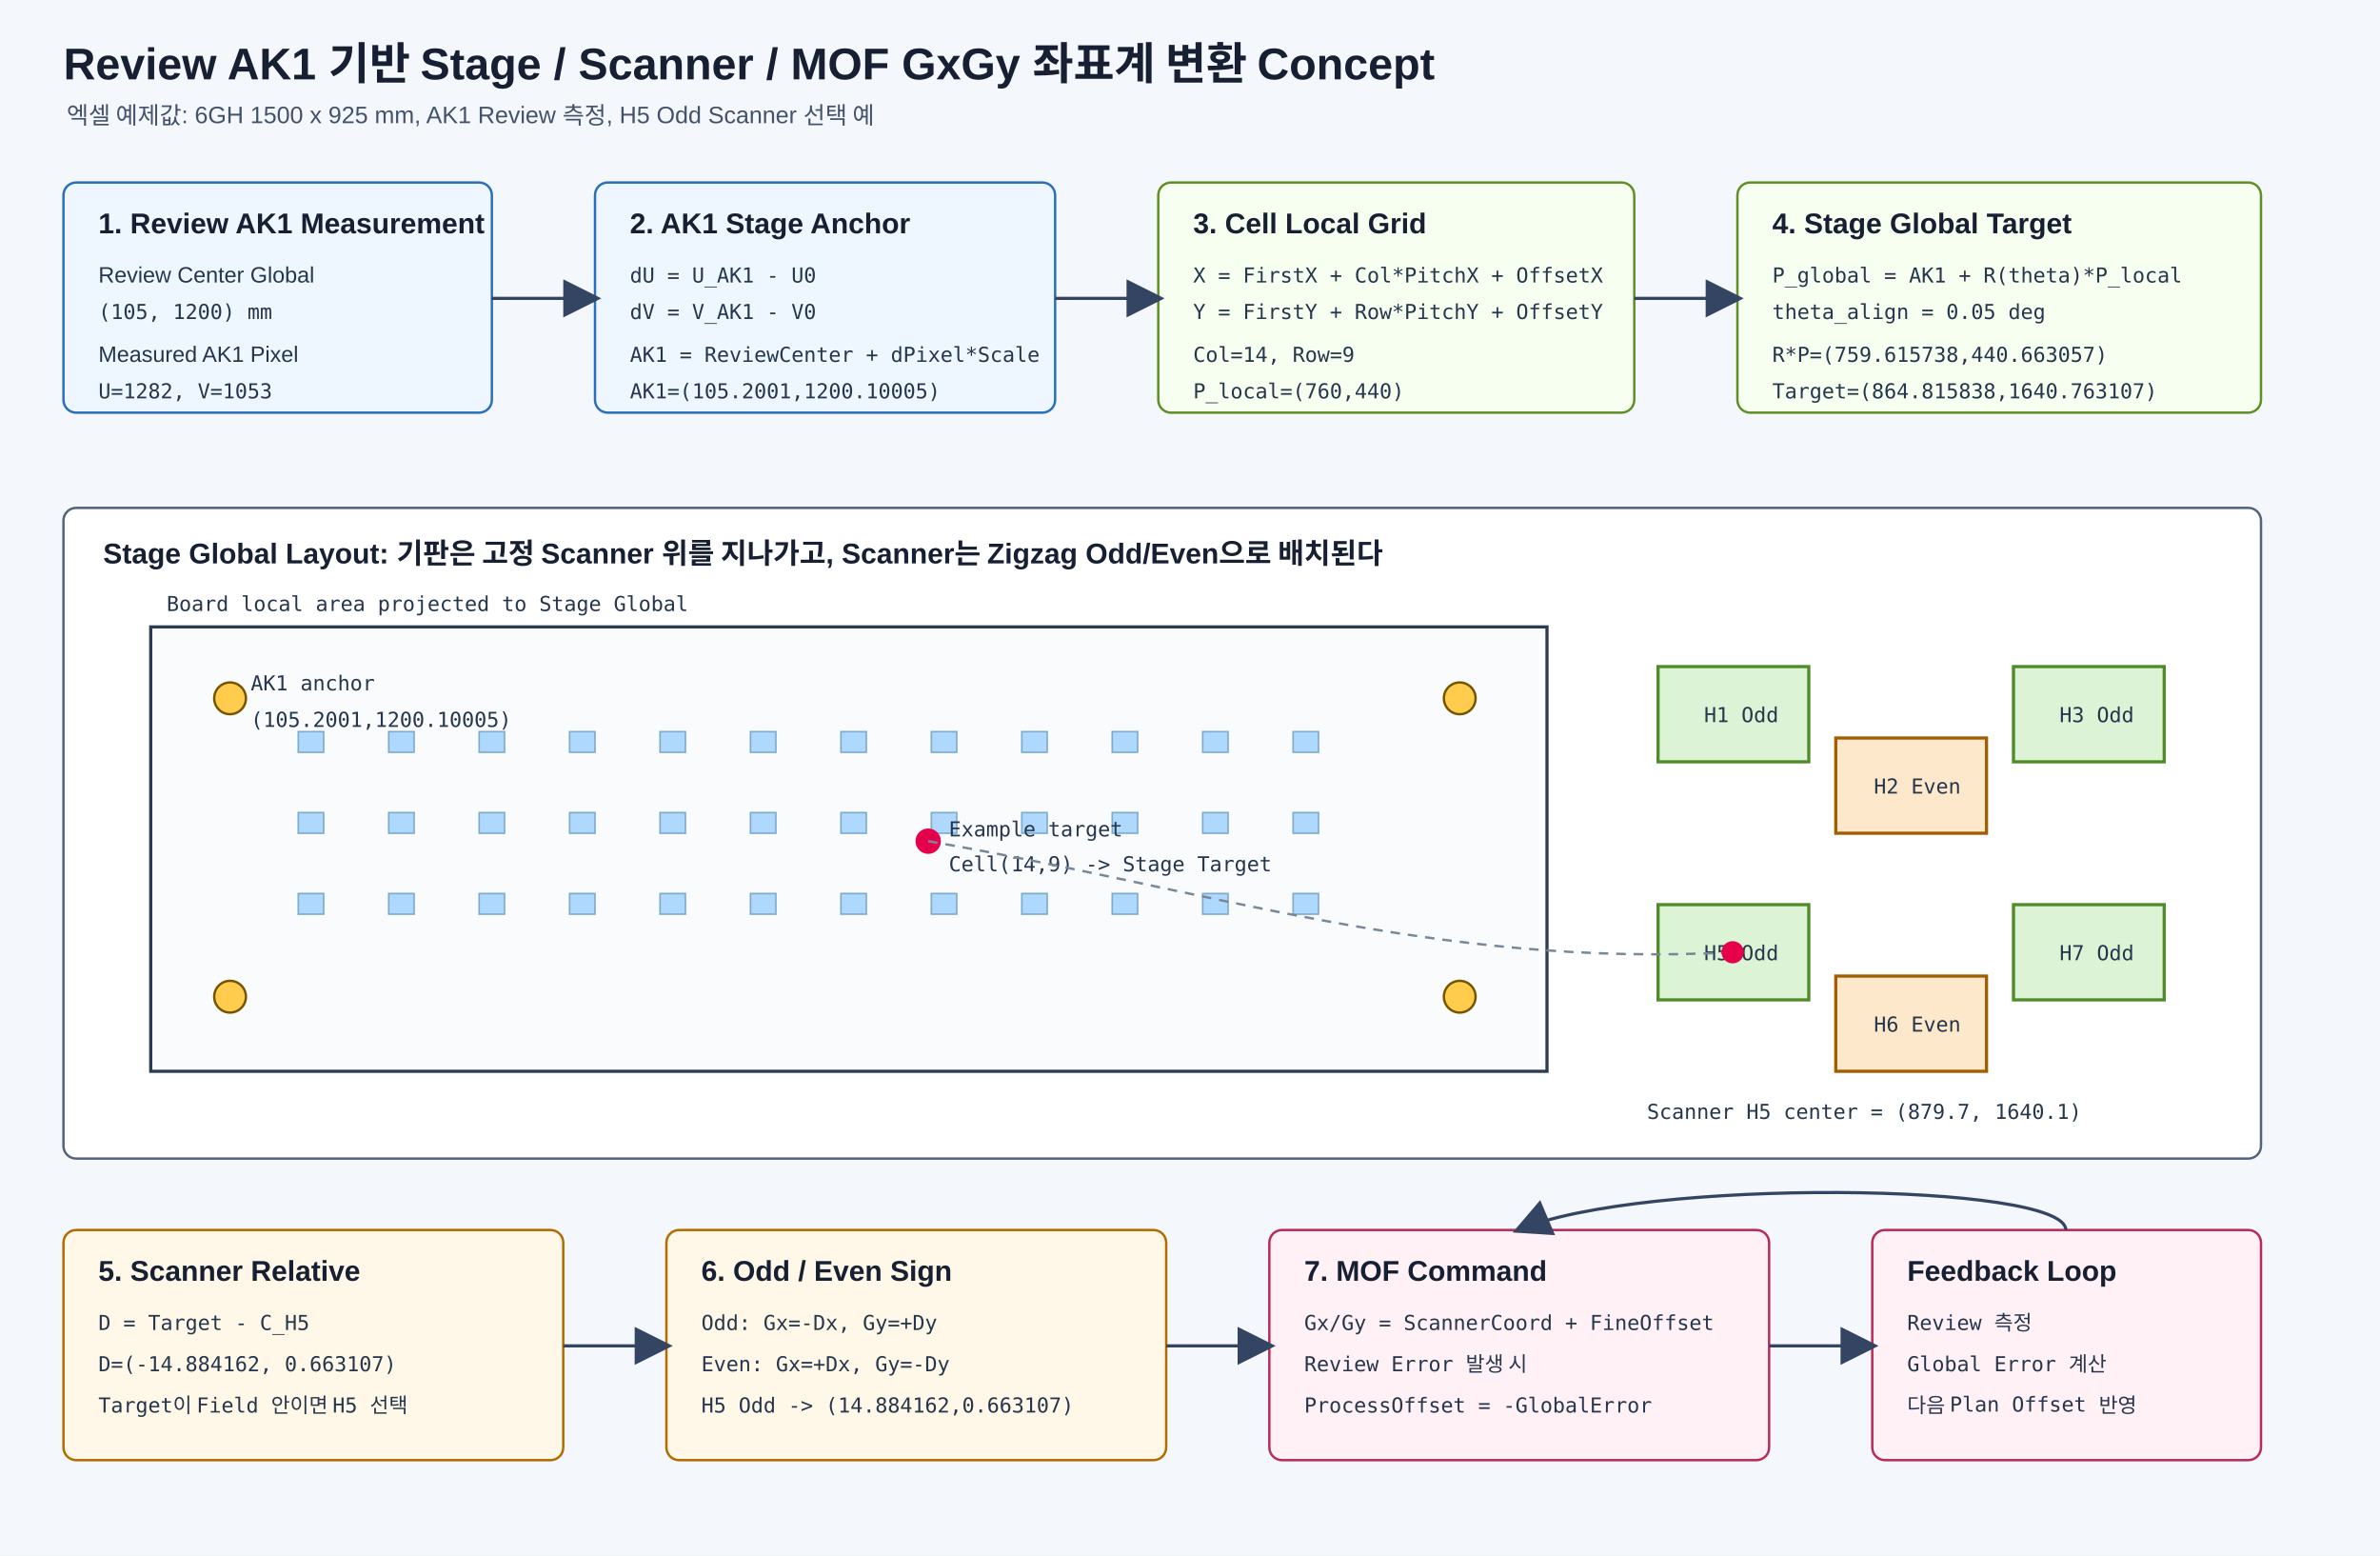
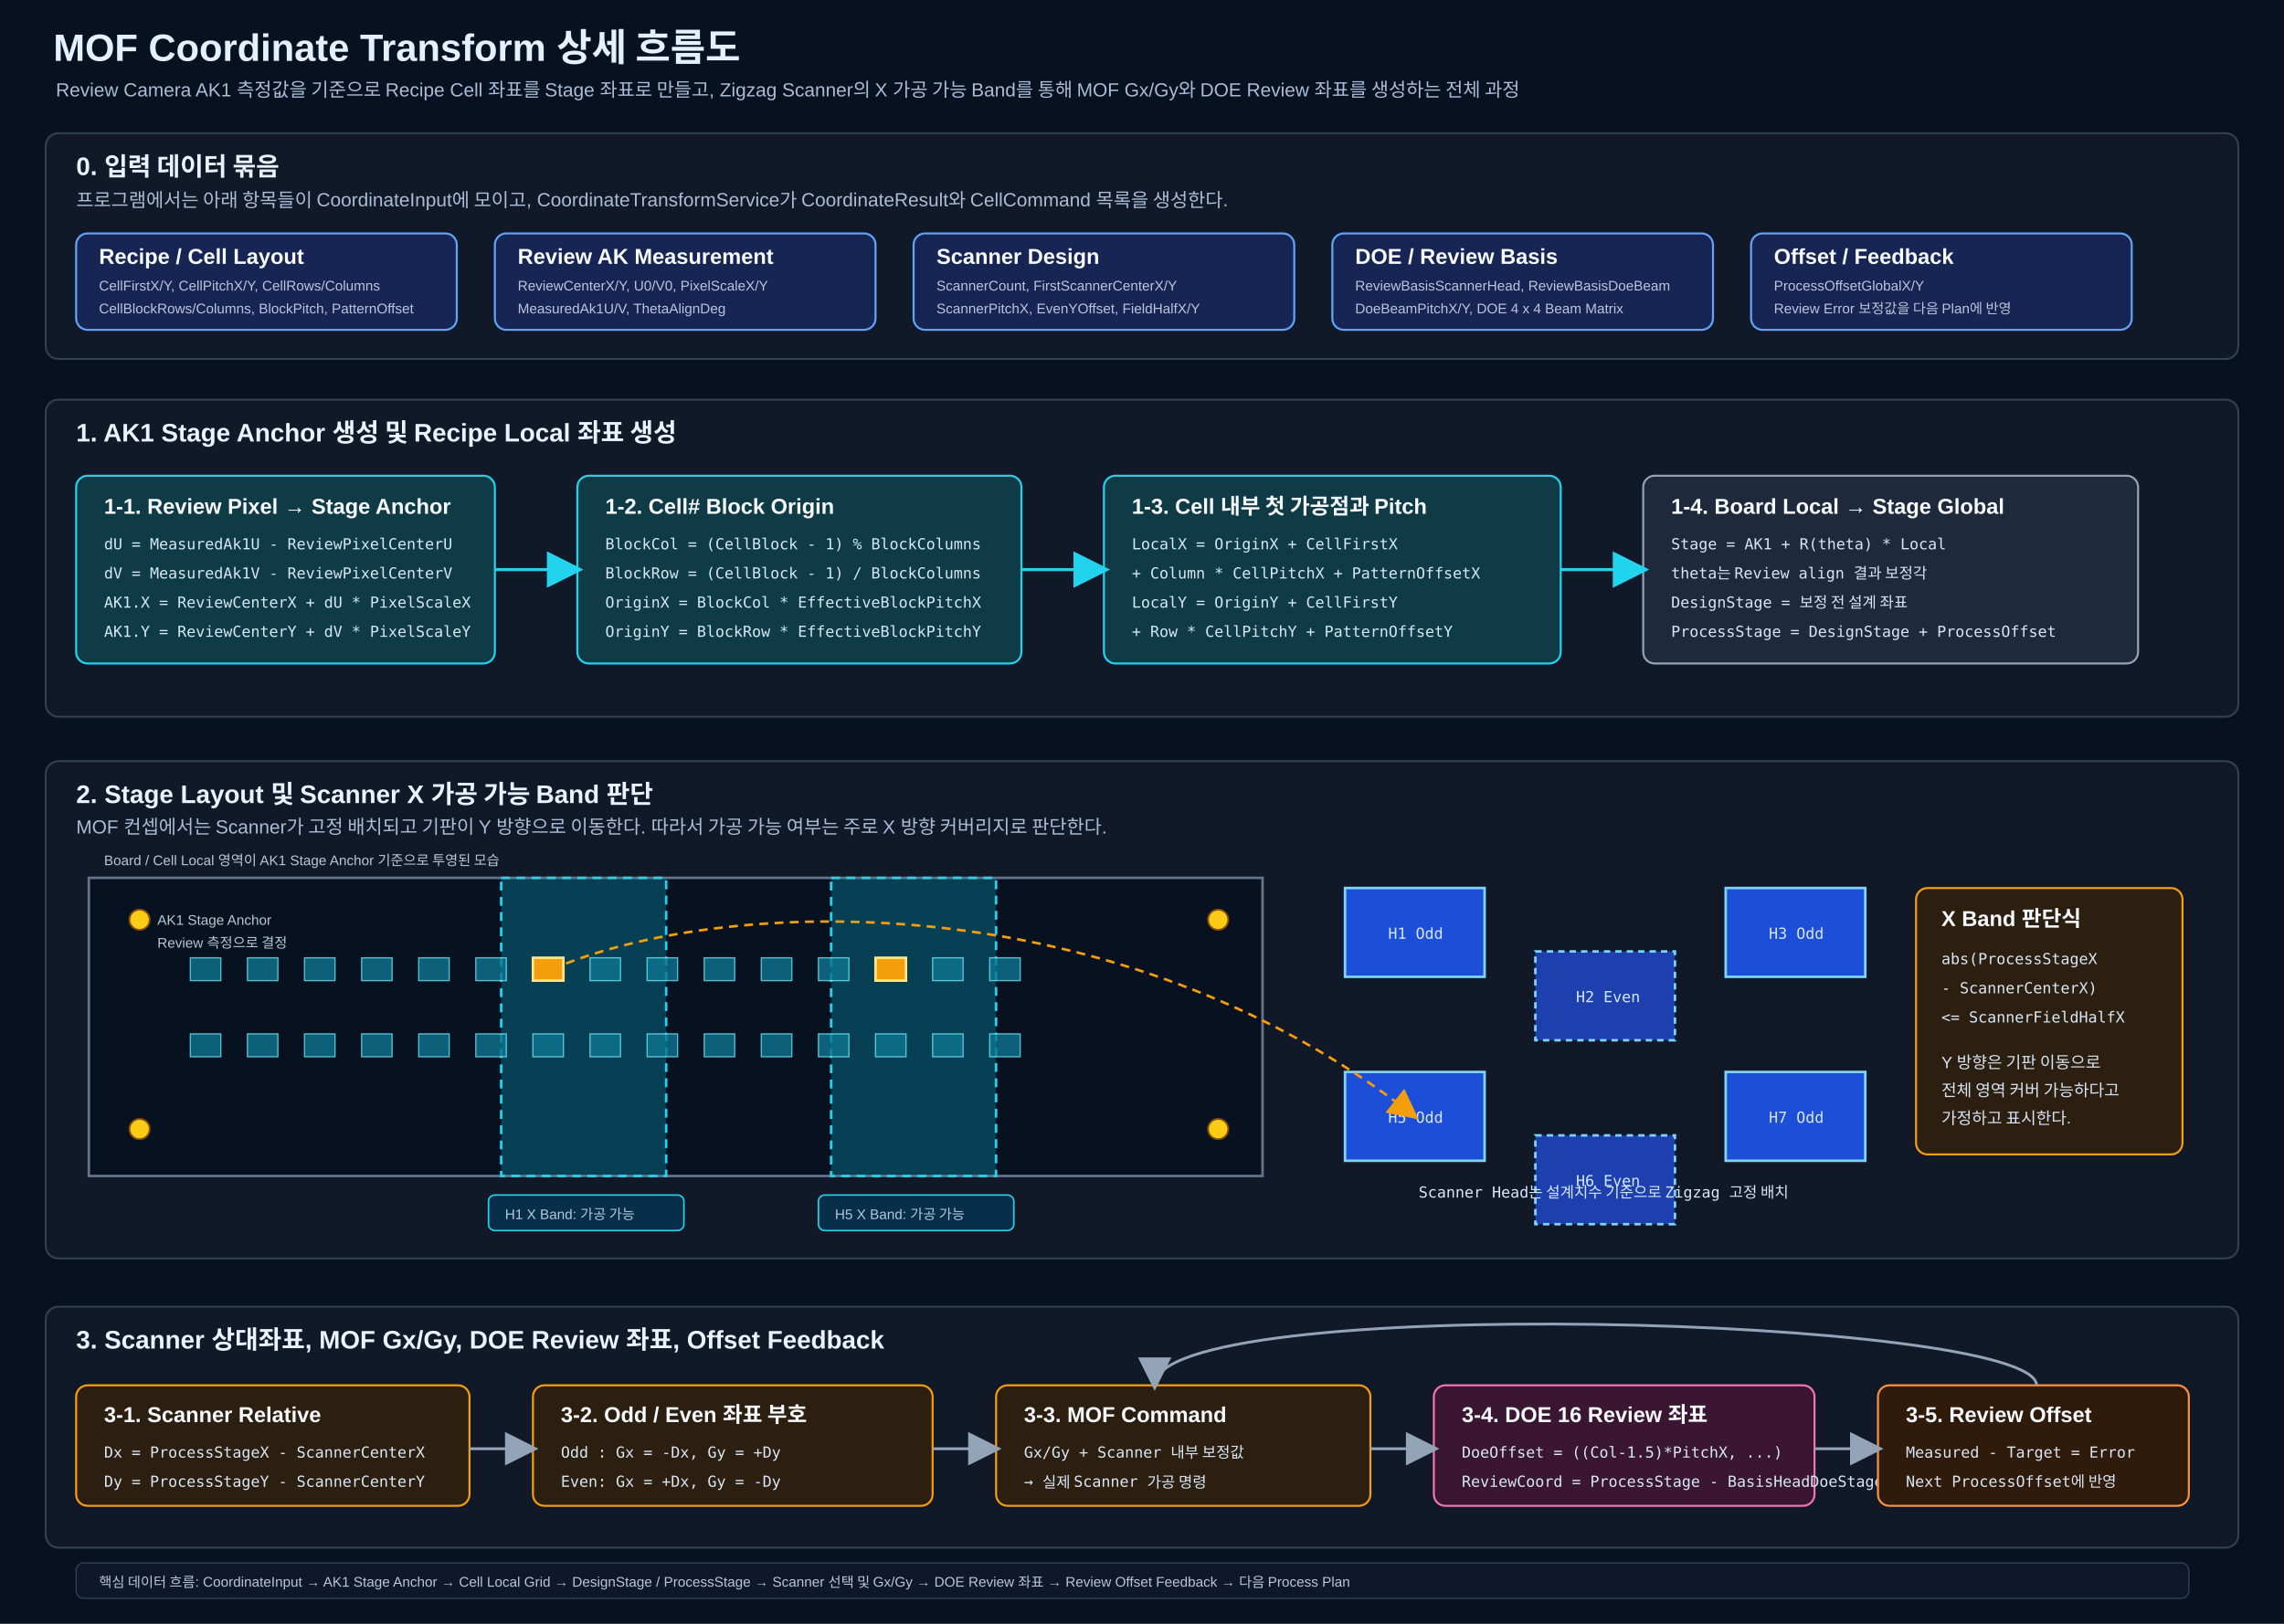
- <svg xmlns="http://www.w3.org/2000/svg" width="1500" height="980" viewBox="0 0 1500 980">
+ <svg xmlns="http://www.w3.org/2000/svg" width="1800" height="1280" viewBox="0 0 1800 1280">
  <defs>
    <style>
-       .title{font-family:Segoe UI,Arial,sans-serif;font-size:28px;font-weight:700;fill:#172033}
-       .sub{font-family:Segoe UI,Arial,sans-serif;font-size:15px;fill:#42526b}
-       .box{fill:#ffffff;stroke:#52637a;stroke-width:1.5;rx:8}
-       .box2{fill:#eef7ff;stroke:#2a6fbb;stroke-width:1.5;rx:8}
-       .box3{fill:#f7fff1;stroke:#5f8f24;stroke-width:1.5;rx:8}
-       .box4{fill:#fff7e8;stroke:#b36b00;stroke-width:1.5;rx:8}
-       .box5{fill:#fff1f5;stroke:#b82b58;stroke-width:1.5;rx:8}
-       .h{font-family:Segoe UI,Arial,sans-serif;font-size:18px;font-weight:700;fill:#172033}
-       .t{font-family:Segoe UI,Arial,sans-serif;font-size:14px;fill:#25364d}
-       .small{font-family:Consolas,Menlo,monospace;font-size:13px;fill:#25364d}
-       .arrow{stroke:#344563;stroke-width:2;fill:none;marker-end:url(#arrow)}
-       .dash{stroke:#778899;stroke-width:1.5;fill:none;stroke-dasharray:6 5}
-       .board{fill:#f9fbfd;stroke:#2d3b4f;stroke-width:2}
-       .ak{fill:#ffcc4d;stroke:#755500;stroke-width:1.5}
-       .cell{fill:#68b7ff;stroke:#075d9a;stroke-width:1;opacity:.78}
-       .scanOdd{fill:#dcf4d5;stroke:#4f8b29;stroke-width:2}
-       .scanEven{fill:#fde8cb;stroke:#a45c00;stroke-width:2}
+       .title{font-family:Segoe UI,Arial,sans-serif;font-size:30px;font-weight:700;fill:#e5f0ff}
+       .subtitle{font-family:Segoe UI,Arial,sans-serif;font-size:15px;fill:#a9bdd8}
+       .section{font-family:Segoe UI,Arial,sans-serif;font-size:20px;font-weight:700;fill:#eaf2ff}
+       .h{font-family:Segoe UI,Arial,sans-serif;font-size:17px;font-weight:700;fill:#f8fbff}
+       .t{font-family:Segoe UI,Arial,sans-serif;font-size:13px;fill:#d5e3f5}
+       .small{font-family:Consolas,Menlo,monospace;font-size:12px;fill:#d7e7f8}
+       .tiny{font-family:Segoe UI,Arial,sans-serif;font-size:11px;fill:#b7c7da}
+       .panel{fill:#111827;stroke:#334155;stroke-width:1.5;rx:10}
+       .input{fill:#172554;stroke:#60a5fa;stroke-width:1.6;rx:9}
+       .calc{fill:#0f3b46;stroke:#22d3ee;stroke-width:1.6;rx:9}
+       .stage{fill:#1e293b;stroke:#94a3b8;stroke-width:1.6;rx:9}
+       .scanner{fill:#2d1f10;stroke:#f59e0b;stroke-width:1.6;rx:9}
+       .review{fill:#3b1632;stroke:#f472b6;stroke-width:1.6;rx:9}
+       .feedback{fill:#301a0a;stroke:#fb923c;stroke-width:1.6;rx:9}
+       .board{fill:#08111f;stroke:#64748b;stroke-width:2}
+       .cell{fill:#0e7490;stroke:#67e8f9;stroke-width:1;opacity:.8}
+       .cellSel{fill:#f59e0b;stroke:#fde68a;stroke-width:2}
+       .band{fill:#0891b25c;stroke:#22d3ee;stroke-width:2;stroke-dasharray:7 5}
+       .ak{fill:#facc15;stroke:#854d0e;stroke-width:1.4}
+       .headOdd{fill:#1d4ed8;stroke:#7dd3fc;stroke-width:2}
+       .headEven{fill:#1e40af;stroke:#7dd3fc;stroke-width:2;stroke-dasharray:5 4}
+       .arrow{stroke:#93a4b8;stroke-width:2.2;fill:none;marker-end:url(#arrow)}
+       .arrow2{stroke:#22d3ee;stroke-width:2.4;fill:none;marker-end:url(#arrowC)}
+       .dash{stroke:#f59e0b;stroke-width:2;fill:none;stroke-dasharray:7 5;marker-end:url(#arrowO)}
+       .grid{stroke:#243244;stroke-width:1}
+       .badge{fill:#082f49;stroke:#22d3ee;stroke-width:1.2;rx:5}
    </style>
    <marker id="arrow" markerWidth="12" markerHeight="12" refX="10" refY="6" orient="auto">
-       <path d="M0,0 L12,6 L0,12 Z" fill="#344563" />
+       <path d="M0,0 L12,6 L0,12 Z" fill="#93a4b8" />
+     </marker>
+     <marker id="arrowC" markerWidth="12" markerHeight="12" refX="10" refY="6" orient="auto">
+       <path d="M0,0 L12,6 L0,12 Z" fill="#22d3ee" />
+     </marker>
+     <marker id="arrowO" markerWidth="12" markerHeight="12" refX="10" refY="6" orient="auto">
+       <path d="M0,0 L12,6 L0,12 Z" fill="#f59e0b" />
    </marker>
  </defs>
-   <rect width="1500" height="980" fill="#f4f7fb" />
-   <text x="40" y="50" class="title">Review AK1 기반 Stage / Scanner / MOF GxGy 좌표계 변환 Concept</text>
-   <text x="42" y="78" class="sub">엑셀 예제값: 6GH 1500 x 925 mm, AK1 Review 측정, H5 Odd Scanner 선택 예</text>
-   <rect x="40" y="115" width="270" height="145" class="box2" />
-   <text x="62" y="147" class="h">1. Review AK1 Measurement</text>
-   <text x="62" y="178" class="t">Review Center Global</text>
-   <text x="62" y="201" class="small">(105, 1200) mm</text>
-   <text x="62" y="228" class="t">Measured AK1 Pixel</text>
-   <text x="62" y="251" class="small">U=1282, V=1053</text>
-   <rect x="375" y="115" width="290" height="145" class="box2" />
-   <text x="397" y="147" class="h">2. AK1 Stage Anchor</text>
-   <text x="397" y="178" class="small">dU = U_AK1 - U0</text>
-   <text x="397" y="201" class="small">dV = V_AK1 - V0</text>
-   <text x="397" y="228" class="small">AK1 = ReviewCenter + dPixel*Scale</text>
-   <text x="397" y="251" class="small">AK1=(105.2001,1200.10005)</text>
-   <rect x="730" y="115" width="300" height="145" class="box3" />
-   <text x="752" y="147" class="h">3. Cell Local Grid</text>
-   <text x="752" y="178" class="small">X = FirstX + Col*PitchX + OffsetX</text>
-   <text x="752" y="201" class="small">Y = FirstY + Row*PitchY + OffsetY</text>
-   <text x="752" y="228" class="small">Col=14, Row=9</text>
-   <text x="752" y="251" class="small">P_local=(760,440)</text>
-   <rect x="1095" y="115" width="330" height="145" class="box3" />
-   <text x="1117" y="147" class="h">4. Stage Global Target</text>
-   <text x="1117" y="178" class="small">P_global = AK1 + R(theta)*P_local</text>
-   <text x="1117" y="201" class="small">theta_align = 0.05 deg</text>
-   <text x="1117" y="228" class="small">R*P=(759.615738,440.663057)</text>
-   <text x="1117" y="251" class="small">Target=(864.815838,1640.763107)</text>
-   <path class="arrow" d="M310 188 H375" />
-   <path class="arrow" d="M665 188 H730" />
-   <path class="arrow" d="M1030 188 H1095" />
-   <rect x="40" y="320" width="1385" height="410" class="box" />
-   <text x="65" y="355" class="h">Stage Global Layout: 기판은 고정 Scanner 위를 지나가고, Scanner는 Zigzag Odd/Even으로 배치된다</text>
-   <rect x="95" y="395" width="880" height="280" class="board" />
-   <text x="105" y="385" class="small">Board local area projected to Stage Global</text>
-   <circle cx="145" cy="440" r="10" class="ak" />
-   <circle cx="145" cy="628" r="10" class="ak" />
-   <circle cx="920" cy="440" r="10" class="ak" />
-   <circle cx="920" cy="628" r="10" class="ak" />
-   <text x="158" y="435" class="small">AK1 anchor</text>
-   <text x="158" y="458" class="small">(105.2001,1200.10005)</text>
-   <g opacity=".65">
-     <rect x="188" y="461" width="16" height="13" class="cell" />
-     <rect x="245" y="461" width="16" height="13" class="cell" />
-     <rect x="302" y="461" width="16" height="13" class="cell" />
-     <rect x="359" y="461" width="16" height="13" class="cell" />
-     <rect x="416" y="461" width="16" height="13" class="cell" />
-     <rect x="473" y="461" width="16" height="13" class="cell" />
-     <rect x="530" y="461" width="16" height="13" class="cell" />
-     <rect x="587" y="461" width="16" height="13" class="cell" />
-     <rect x="644" y="461" width="16" height="13" class="cell" />
-     <rect x="701" y="461" width="16" height="13" class="cell" />
-     <rect x="758" y="461" width="16" height="13" class="cell" />
-     <rect x="815" y="461" width="16" height="13" class="cell" />
-     <rect x="188" y="512" width="16" height="13" class="cell" />
-     <rect x="245" y="512" width="16" height="13" class="cell" />
-     <rect x="302" y="512" width="16" height="13" class="cell" />
-     <rect x="359" y="512" width="16" height="13" class="cell" />
-     <rect x="416" y="512" width="16" height="13" class="cell" />
-     <rect x="473" y="512" width="16" height="13" class="cell" />
-     <rect x="530" y="512" width="16" height="13" class="cell" />
-     <rect x="587" y="512" width="16" height="13" class="cell" />
-     <rect x="644" y="512" width="16" height="13" class="cell" />
-     <rect x="701" y="512" width="16" height="13" class="cell" />
-     <rect x="758" y="512" width="16" height="13" class="cell" />
-     <rect x="815" y="512" width="16" height="13" class="cell" />
-     <rect x="188" y="563" width="16" height="13" class="cell" />
-     <rect x="245" y="563" width="16" height="13" class="cell" />
-     <rect x="302" y="563" width="16" height="13" class="cell" />
-     <rect x="359" y="563" width="16" height="13" class="cell" />
-     <rect x="416" y="563" width="16" height="13" class="cell" />
-     <rect x="473" y="563" width="16" height="13" class="cell" />
-     <rect x="530" y="563" width="16" height="13" class="cell" />
-     <rect x="587" y="563" width="16" height="13" class="cell" />
-     <rect x="644" y="563" width="16" height="13" class="cell" />
-     <rect x="701" y="563" width="16" height="13" class="cell" />
-     <rect x="758" y="563" width="16" height="13" class="cell" />
-     <rect x="815" y="563" width="16" height="13" class="cell" />
-   </g>
-   <circle cx="585" cy="530" r="8" fill="#e6004c" />
-   <text x="598" y="527" class="small">Example target</text>
-   <text x="598" y="549" class="small">Cell(14,9) -&gt; Stage Target</text>
-   <g>
-     <rect x="1045" y="420" width="95" height="60" class="scanOdd" />
-     <rect x="1157" y="465" width="95" height="60" class="scanEven" />
-     <rect x="1269" y="420" width="95" height="60" class="scanOdd" />
-     <rect x="1045" y="570" width="95" height="60" class="scanOdd" />
-     <rect x="1157" y="615" width="95" height="60" class="scanEven" />
-     <rect x="1269" y="570" width="95" height="60" class="scanOdd" />
-     <text x="1074" y="455" class="small">H1 Odd</text>
-     <text x="1181" y="500" class="small">H2 Even</text>
-     <text x="1298" y="455" class="small">H3 Odd</text>
-     <text x="1074" y="605" class="small">H5 Odd</text>
-     <text x="1181" y="650" class="small">H6 Even</text>
-     <text x="1298" y="605" class="small">H7 Odd</text>
-   </g>
-   <path class="dash" d="M585 530 C760 560, 905 610, 1092 600" />
-   <circle cx="1092" cy="600" r="7" fill="#e6004c" />
-   <text x="1038" y="705" class="small">Scanner H5 center = (879.7, 1640.1)</text>
-   <rect x="40" y="775" width="315" height="145" class="box4" />
-   <text x="62" y="807" class="h">5. Scanner Relative</text>
-   <text x="62" y="838" class="small">D = Target - C_H5</text>
-   <text x="62" y="864" class="small">D=(-14.884162, 0.663107)</text>
-   <text x="62" y="890" class="small">Target이 Field 안이면 H5 선택</text>
-   <rect x="420" y="775" width="315" height="145" class="box4" />
-   <text x="442" y="807" class="h">6. Odd / Even Sign</text>
-   <text x="442" y="838" class="small">Odd:  Gx=-Dx, Gy=+Dy</text>
-   <text x="442" y="864" class="small">Even: Gx=+Dx, Gy=-Dy</text>
-   <text x="442" y="890" class="small">H5 Odd -&gt; (14.884162,0.663107)</text>
-   <rect x="800" y="775" width="315" height="145" class="box5" />
-   <text x="822" y="807" class="h">7. MOF Command</text>
-   <text x="822" y="838" class="small">Gx/Gy = ScannerCoord + FineOffset</text>
-   <text x="822" y="864" class="small">Review Error 발생 시</text>
-   <text x="822" y="890" class="small">ProcessOffset = -GlobalError</text>
-   <rect x="1180" y="775" width="245" height="145" class="box5" />
-   <text x="1202" y="807" class="h">Feedback Loop</text>
-   <text x="1202" y="838" class="small">Review 측정</text>
-   <text x="1202" y="864" class="small">Global Error 계산</text>
-   <text x="1202" y="890" class="small">다음 Plan Offset 반영</text>
-   <path class="arrow" d="M355 848 H420" />
-   <path class="arrow" d="M735 848 H800" />
-   <path class="arrow" d="M1115 848 H1180" />
-   <path class="arrow" d="M1302 775 C1302 745, 1035 742, 957 775" />
+   <rect width="1800" height="1280" fill="#07111f" />
+   <text x="42" y="48" class="title">MOF Coordinate Transform 상세 흐름도</text>
+   <text x="44" y="76" class="subtitle">Review Camera AK1 측정값을 기준으로 Recipe Cell 좌표를 Stage 좌표로 만들고, Zigzag Scanner의 X 가공 가능 Band를 통해 MOF Gx/Gy와 DOE Review 좌표를 생성하는 전체 과정</text>
+   <rect x="36" y="105" width="1728" height="178" class="panel" />
+   <text x="60" y="138" class="section">0. 입력 데이터 묶음</text>
+   <text x="60" y="163" class="subtitle">프로그램에서는 아래 항목들이 CoordinateInput에 모이고, CoordinateTransformService가 CoordinateResult와 CellCommand 목록을 생성한다.</text>
+   <rect x="60" y="184" width="300" height="76" class="input" />
+   <text x="78" y="208" class="h">Recipe / Cell Layout</text>
+   <text x="78" y="229" class="tiny">CellFirstX/Y, CellPitchX/Y, CellRows/Columns</text>
+   <text x="78" y="247" class="tiny">CellBlockRows/Columns, BlockPitch, PatternOffset</text>
+   <rect x="390" y="184" width="300" height="76" class="input" />
+   <text x="408" y="208" class="h">Review AK Measurement</text>
+   <text x="408" y="229" class="tiny">ReviewCenterX/Y, U0/V0, PixelScaleX/Y</text>
+   <text x="408" y="247" class="tiny">MeasuredAk1U/V, ThetaAlignDeg</text>
+   <rect x="720" y="184" width="300" height="76" class="input" />
+   <text x="738" y="208" class="h">Scanner Design</text>
+   <text x="738" y="229" class="tiny">ScannerCount, FirstScannerCenterX/Y</text>
+   <text x="738" y="247" class="tiny">ScannerPitchX, EvenYOffset, FieldHalfX/Y</text>
+   <rect x="1050" y="184" width="300" height="76" class="input" />
+   <text x="1068" y="208" class="h">DOE / Review Basis</text>
+   <text x="1068" y="229" class="tiny">ReviewBasisScannerHead, ReviewBasisDoeBeam</text>
+   <text x="1068" y="247" class="tiny">DoeBeamPitchX/Y, DOE 4 x 4 Beam Matrix</text>
+   <rect x="1380" y="184" width="300" height="76" class="input" />
+   <text x="1398" y="208" class="h">Offset / Feedback</text>
+   <text x="1398" y="229" class="tiny">ProcessOffsetGlobalX/Y</text>
+   <text x="1398" y="247" class="tiny">Review Error 보정값을 다음 Plan에 반영</text>
+   <rect x="36" y="315" width="1728" height="250" class="panel" />
+   <text x="60" y="348" class="section">1. AK1 Stage Anchor 생성 및 Recipe Local 좌표 생성</text>
+   <rect x="60" y="375" width="330" height="148" class="calc" />
+   <text x="82" y="405" class="h">1-1. Review Pixel → Stage Anchor</text>
+   <text x="82" y="433" class="small">dU = MeasuredAk1U - ReviewPixelCenterU</text>
+   <text x="82" y="456" class="small">dV = MeasuredAk1V - ReviewPixelCenterV</text>
+   <text x="82" y="479" class="small">AK1.X = ReviewCenterX + dU * PixelScaleX</text>
+   <text x="82" y="502" class="small">AK1.Y = ReviewCenterY + dV * PixelScaleY</text>
+   <rect x="455" y="375" width="350" height="148" class="calc" />
+   <text x="477" y="405" class="h">1-2. Cell# Block Origin</text>
+   <text x="477" y="433" class="small">BlockCol = (CellBlock - 1) % BlockColumns</text>
+   <text x="477" y="456" class="small">BlockRow = (CellBlock - 1) / BlockColumns</text>
+   <text x="477" y="479" class="small">OriginX = BlockCol * EffectiveBlockPitchX</text>
+   <text x="477" y="502" class="small">OriginY = BlockRow * EffectiveBlockPitchY</text>
+   <rect x="870" y="375" width="360" height="148" class="calc" />
+   <text x="892" y="405" class="h">1-3. Cell 내부 첫 가공점과 Pitch</text>
+   <text x="892" y="433" class="small">LocalX = OriginX + CellFirstX</text>
+   <text x="892" y="456" class="small">       + Column * CellPitchX + PatternOffsetX</text>
+   <text x="892" y="479" class="small">LocalY = OriginY + CellFirstY</text>
+   <text x="892" y="502" class="small">       + Row * CellPitchY + PatternOffsetY</text>
+   <rect x="1295" y="375" width="390" height="148" class="stage" />
+   <text x="1317" y="405" class="h">1-4. Board Local → Stage Global</text>
+   <text x="1317" y="433" class="small">Stage = AK1 + R(theta) * Local</text>
+   <text x="1317" y="456" class="small">theta는 Review align 결과 보정각</text>
+   <text x="1317" y="479" class="small">DesignStage = 보정 전 설계 좌표</text>
+   <text x="1317" y="502" class="small">ProcessStage = DesignStage + ProcessOffset</text>
+   <path class="arrow2" d="M390 449 H455" />
+   <path class="arrow2" d="M805 449 H870" />
+   <path class="arrow2" d="M1230 449 H1295" />
+   <rect x="36" y="600" width="1728" height="392" class="panel" />
+   <text x="60" y="633" class="section">2. Stage Layout 및 Scanner X 가공 가능 Band 판단</text>
+   <text x="60" y="657" class="subtitle">MOF 컨셉에서는 Scanner가 고정 배치되고 기판이 Y 방향으로 이동한다. 따라서 가공 가능 여부는 주로 X 방향 커버리지로 판단한다.</text>
+   <rect x="70" y="692" width="925" height="235" class="board" />
+   <text x="82" y="682" class="tiny">Board / Cell Local 영역이 AK1 Stage Anchor 기준으로 투영된 모습</text>
+   <circle cx="110" cy="725" r="8" class="ak" />
+   <circle cx="110" cy="890" r="8" class="ak" />
+   <circle cx="960" cy="725" r="8" class="ak" />
+   <circle cx="960" cy="890" r="8" class="ak" />
+   <text x="124" y="729" class="tiny">AK1 Stage Anchor</text>
+   <text x="124" y="747" class="tiny">Review 측정으로 결정</text>
+   <rect x="395" y="692" width="130" height="235" class="band" />
+   <rect x="655" y="692" width="130" height="235" class="band" />
+   <rect x="150" y="755" width="24" height="18" class="cell" />
+   <rect x="195" y="755" width="24" height="18" class="cell" />
+   <rect x="240" y="755" width="24" height="18" class="cell" />
+   <rect x="285" y="755" width="24" height="18" class="cell" />
+   <rect x="330" y="755" width="24" height="18" class="cell" />
+   <rect x="375" y="755" width="24" height="18" class="cell" />
+   <rect x="420" y="755" width="24" height="18" class="cellSel" />
+   <rect x="465" y="755" width="24" height="18" class="cell" />
+   <rect x="510" y="755" width="24" height="18" class="cell" />
+   <rect x="555" y="755" width="24" height="18" class="cell" />
+   <rect x="600" y="755" width="24" height="18" class="cell" />
+   <rect x="645" y="755" width="24" height="18" class="cell" />
+   <rect x="690" y="755" width="24" height="18" class="cellSel" />
+   <rect x="735" y="755" width="24" height="18" class="cell" />
+   <rect x="780" y="755" width="24" height="18" class="cell" />
+   <rect x="150" y="815" width="24" height="18" class="cell" />
+   <rect x="195" y="815" width="24" height="18" class="cell" />
+   <rect x="240" y="815" width="24" height="18" class="cell" />
+   <rect x="285" y="815" width="24" height="18" class="cell" />
+   <rect x="330" y="815" width="24" height="18" class="cell" />
+   <rect x="375" y="815" width="24" height="18" class="cell" />
+   <rect x="420" y="815" width="24" height="18" class="cell" />
+   <rect x="465" y="815" width="24" height="18" class="cell" />
+   <rect x="510" y="815" width="24" height="18" class="cell" />
+   <rect x="555" y="815" width="24" height="18" class="cell" />
+   <rect x="600" y="815" width="24" height="18" class="cell" />
+   <rect x="645" y="815" width="24" height="18" class="cell" />
+   <rect x="690" y="815" width="24" height="18" class="cell" />
+   <rect x="735" y="815" width="24" height="18" class="cell" />
+   <rect x="780" y="815" width="24" height="18" class="cell" />
+   <rect x="385" y="942" width="154" height="28" class="badge" />
+   <text x="398" y="961" class="tiny">H1 X Band: 가공 가능</text>
+   <rect x="645" y="942" width="154" height="28" class="badge" />
+   <text x="658" y="961" class="tiny">H5 X Band: 가공 가능</text>
+   <rect x="1060" y="700" width="110" height="70" class="headOdd" />
+   <rect x="1210" y="750" width="110" height="70" class="headEven" />
+   <rect x="1360" y="700" width="110" height="70" class="headOdd" />
+   <rect x="1060" y="845" width="110" height="70" class="headOdd" />
+   <rect x="1210" y="895" width="110" height="70" class="headEven" />
+   <rect x="1360" y="845" width="110" height="70" class="headOdd" />
+   <text x="1094" y="740" class="small">H1 Odd</text>
+   <text x="1242" y="790" class="small">H2 Even</text>
+   <text x="1394" y="740" class="small">H3 Odd</text>
+   <text x="1094" y="885" class="small">H5 Odd</text>
+   <text x="1242" y="935" class="small">H6 Even</text>
+   <text x="1394" y="885" class="small">H7 Odd</text>
+   <path class="dash" d="M435 764 C570 706, 880 695, 1115 880" />
+   <text x="1118" y="944" class="small">Scanner Head는 설계치수 기준으로 Zigzag 고정 배치</text>
+   <rect x="1510" y="700" width="210" height="210" class="scanner" />
+   <text x="1530" y="730" class="h">X Band 판단식</text>
+   <text x="1530" y="760" class="small">abs(ProcessStageX</text>
+   <text x="1530" y="783" class="small"> - ScannerCenterX)</text>
+   <text x="1530" y="806" class="small"> &lt;= ScannerFieldHalfX</text>
+   <text x="1530" y="842" class="t">Y 방향은 기판 이동으로</text>
+   <text x="1530" y="864" class="t">전체 영역 커버 가능하다고</text>
+   <text x="1530" y="886" class="t">가정하고 표시한다.</text>
+   <rect x="36" y="1030" width="1728" height="190" class="panel" />
+   <text x="60" y="1063" class="section">3. Scanner 상대좌표, MOF Gx/Gy, DOE Review 좌표, Offset Feedback</text>
+   <rect x="60" y="1092" width="310" height="95" class="scanner" />
+   <text x="82" y="1121" class="h">3-1. Scanner Relative</text>
+   <text x="82" y="1149" class="small">Dx = ProcessStageX - ScannerCenterX</text>
+   <text x="82" y="1172" class="small">Dy = ProcessStageY - ScannerCenterY</text>
+   <rect x="420" y="1092" width="315" height="95" class="scanner" />
+   <text x="442" y="1121" class="h">3-2. Odd / Even 좌표 부호</text>
+   <text x="442" y="1149" class="small">Odd : Gx = -Dx, Gy = +Dy</text>
+   <text x="442" y="1172" class="small">Even: Gx = +Dx, Gy = -Dy</text>
+   <rect x="785" y="1092" width="295" height="95" class="scanner" />
+   <text x="807" y="1121" class="h">3-3. MOF Command</text>
+   <text x="807" y="1149" class="small">Gx/Gy + Scanner 내부 보정값</text>
+   <text x="807" y="1172" class="small">→ 실제 Scanner 가공 명령</text>
+   <rect x="1130" y="1092" width="300" height="95" class="review" />
+   <text x="1152" y="1121" class="h">3-4. DOE 16 Review 좌표</text>
+   <text x="1152" y="1149" class="small">DoeOffset = ((Col-1.5)*PitchX, ...)</text>
+   <text x="1152" y="1172" class="small">ReviewCoord = ProcessStage - BasisHeadDoeStage</text>
+   <rect x="1480" y="1092" width="245" height="95" class="feedback" />
+   <text x="1502" y="1121" class="h">3-5. Review Offset</text>
+   <text x="1502" y="1149" class="small">Measured - Target = Error</text>
+   <text x="1502" y="1172" class="small">Next ProcessOffset에 반영</text>
+   <path class="arrow" d="M370 1142 H420" />
+   <path class="arrow" d="M735 1142 H785" />
+   <path class="arrow" d="M1080 1142 H1130" />
+   <path class="arrow" d="M1430 1142 H1480" />
+   <path class="arrow" d="M1605 1092 C1605 1038, 910 1018, 910 1092" />
+   <rect x="60" y="1232" width="1665" height="28" fill="#0f172a" stroke="#334155" rx="6" />
+   <text x="78" y="1251" class="tiny">핵심 데이터 흐름: CoordinateInput → AK1 Stage Anchor → Cell Local Grid → DesignStage / ProcessStage → Scanner 선택 및 Gx/Gy → DOE Review 좌표 → Review Offset Feedback → 다음 Process Plan</text>
</svg>
